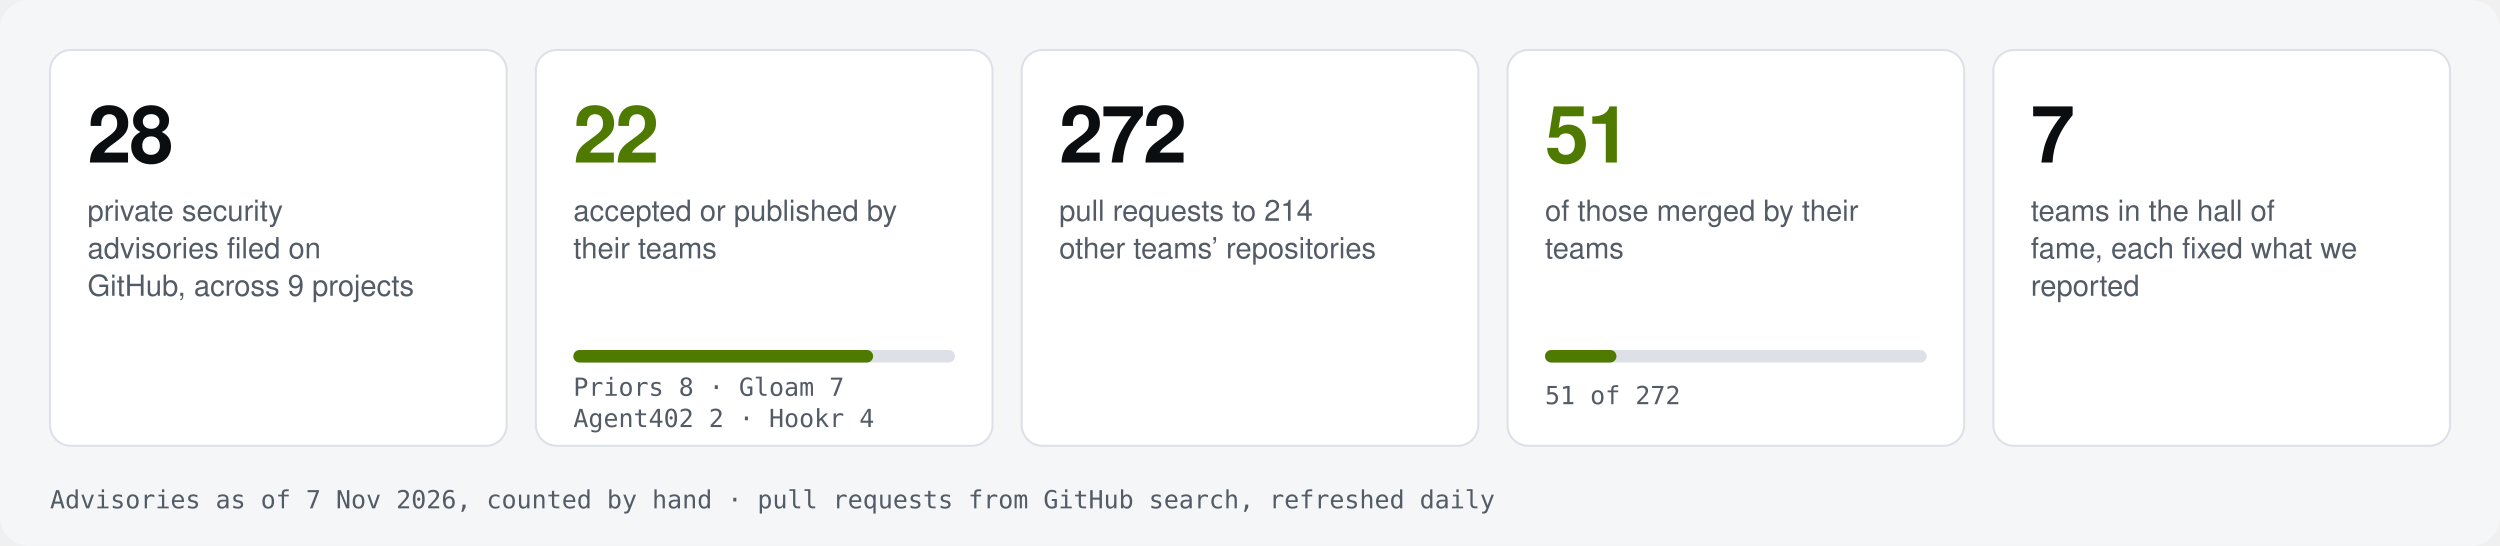
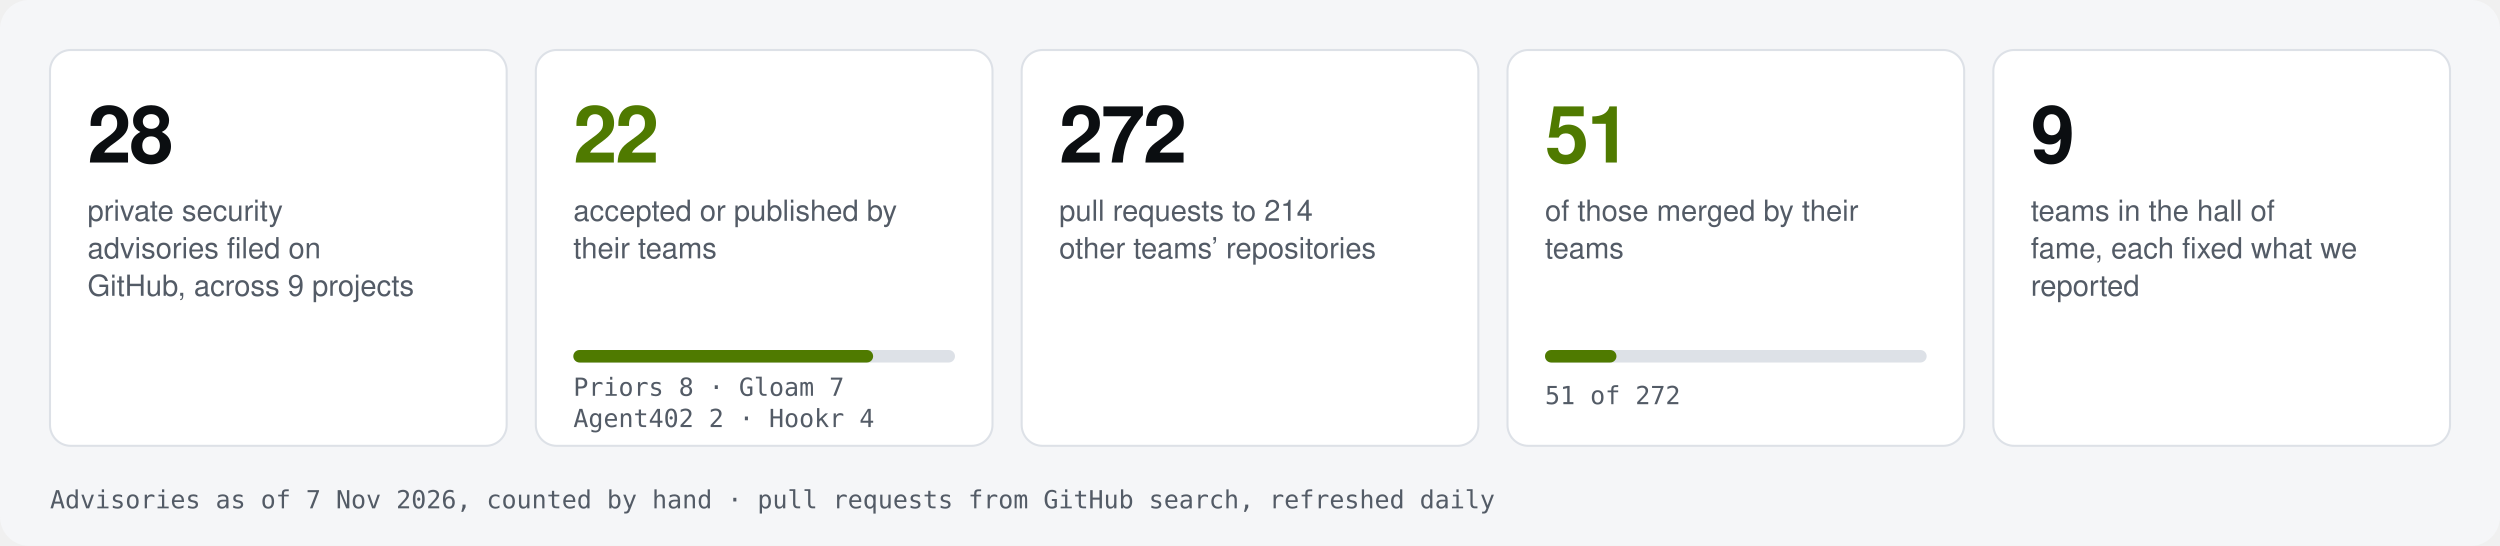
- <svg xmlns="http://www.w3.org/2000/svg" width="1200" height="262" viewBox="0 0 1200 262" role="img" aria-label="28 private security advisories filed on GitHub across 9 projects, 22 accepted or published; 272 pull requests to 214 other teams' repositories, 51 merged; 7 teams in the hall of fame">
+ <svg xmlns="http://www.w3.org/2000/svg" width="1200" height="262" viewBox="0 0 1200 262" role="img" aria-label="28 private security advisories filed on GitHub across 9 projects, 22 accepted or published; 272 pull requests to 214 other teams' repositories, 51 merged; 9 teams in the hall of fame">
  <style>.g{transform-box:fill-box;transform-origin:left;animation:grow 1.2s ease-out both}@keyframes grow{from{transform:scaleX(0)}}@media (prefers-reduced-motion: reduce){*{animation:none!important}}</style>
  <rect width="1200" height="262" rx="14" fill="#F5F6F8" />
  <g>
    <rect x="24.0" y="24" width="219.2" height="190" rx="10" fill="#FFFFFF" stroke="#DDE1E7" />
    <text x="42.0" y="78" font-family="-apple-system,BlinkMacSystemFont,'Segoe UI',Helvetica,Arial,sans-serif" font-size="38" font-weight="700" letter-spacing="-1" fill="#0B0E11">28</text>
    <text x="42.0" y="106" text-anchor="start" font-family="-apple-system,BlinkMacSystemFont,'Segoe UI',Helvetica,Arial,sans-serif" font-size="14" font-weight="400" fill="#535B66">private security</text>
    <text x="42.0" y="124" text-anchor="start" font-family="-apple-system,BlinkMacSystemFont,'Segoe UI',Helvetica,Arial,sans-serif" font-size="14" font-weight="400" fill="#535B66">advisories filed on</text>
    <text x="42.0" y="142" text-anchor="start" font-family="-apple-system,BlinkMacSystemFont,'Segoe UI',Helvetica,Arial,sans-serif" font-size="14" font-weight="400" fill="#535B66">GitHub, across 9 projects</text>
  </g>
  <g>
    <rect x="257.2" y="24" width="219.2" height="190" rx="10" fill="#FFFFFF" stroke="#DDE1E7" />
    <text x="275.2" y="78" font-family="-apple-system,BlinkMacSystemFont,'Segoe UI',Helvetica,Arial,sans-serif" font-size="38" font-weight="700" letter-spacing="-1" fill="#4F7A00">22</text>
    <text x="275.2" y="106" text-anchor="start" font-family="-apple-system,BlinkMacSystemFont,'Segoe UI',Helvetica,Arial,sans-serif" font-size="14" font-weight="400" fill="#535B66">accepted or published by</text>
    <text x="275.2" y="124" text-anchor="start" font-family="-apple-system,BlinkMacSystemFont,'Segoe UI',Helvetica,Arial,sans-serif" font-size="14" font-weight="400" fill="#535B66">their teams</text>
    <rect x="275.2" y="168" width="183.2" height="6" rx="3" fill="#DDE1E7" />
    <rect class="g" style="animation-delay:0.35s" x="275.2" y="168" width="143.9" height="6" rx="3" fill="#4F7A00" />
    <text x="275.2" y="190" font-family="ui-monospace,SFMono-Regular,'SF Mono',Menlo,Consolas,monospace" font-size="12" fill="#535B66">Priors 8 · Gloam 7</text>
    <text x="275.2" y="205" font-family="ui-monospace,SFMono-Regular,'SF Mono',Menlo,Consolas,monospace" font-size="12" fill="#535B66">Agent402 2 · Hookr 4</text>
  </g>
  <g>
    <rect x="490.4" y="24" width="219.2" height="190" rx="10" fill="#FFFFFF" stroke="#DDE1E7" />
    <text x="508.4" y="78" font-family="-apple-system,BlinkMacSystemFont,'Segoe UI',Helvetica,Arial,sans-serif" font-size="38" font-weight="700" letter-spacing="-1" fill="#0B0E11">272</text>
    <text x="508.4" y="106" text-anchor="start" font-family="-apple-system,BlinkMacSystemFont,'Segoe UI',Helvetica,Arial,sans-serif" font-size="14" font-weight="400" fill="#535B66">pull requests to 214</text>
    <text x="508.4" y="124" text-anchor="start" font-family="-apple-system,BlinkMacSystemFont,'Segoe UI',Helvetica,Arial,sans-serif" font-size="14" font-weight="400" fill="#535B66">other teams’ repositories</text>
  </g>
  <g>
    <rect x="723.6" y="24" width="219.2" height="190" rx="10" fill="#FFFFFF" stroke="#DDE1E7" />
    <text x="741.6" y="78" font-family="-apple-system,BlinkMacSystemFont,'Segoe UI',Helvetica,Arial,sans-serif" font-size="38" font-weight="700" letter-spacing="-1" fill="#4F7A00">51</text>
    <text x="741.6" y="106" text-anchor="start" font-family="-apple-system,BlinkMacSystemFont,'Segoe UI',Helvetica,Arial,sans-serif" font-size="14" font-weight="400" fill="#535B66">of those merged by their</text>
    <text x="741.6" y="124" text-anchor="start" font-family="-apple-system,BlinkMacSystemFont,'Segoe UI',Helvetica,Arial,sans-serif" font-size="14" font-weight="400" fill="#535B66">teams</text>
    <rect x="741.6" y="168" width="183.2" height="6" rx="3" fill="#DDE1E7" />
    <rect class="g" style="animation-delay:0.65s" x="741.6" y="168" width="34.3" height="6" rx="3" fill="#4F7A00" />
    <text x="741.6" y="194" font-family="ui-monospace,SFMono-Regular,'SF Mono',Menlo,Consolas,monospace" font-size="12" fill="#535B66">51 of 272</text>
  </g>
  <g>
    <rect x="956.8" y="24" width="219.2" height="190" rx="10" fill="#FFFFFF" stroke="#DDE1E7" />
-     <text x="974.8" y="78" font-family="-apple-system,BlinkMacSystemFont,'Segoe UI',Helvetica,Arial,sans-serif" font-size="38" font-weight="700" letter-spacing="-1" fill="#0B0E11">7</text>
+     <text x="974.8" y="78" font-family="-apple-system,BlinkMacSystemFont,'Segoe UI',Helvetica,Arial,sans-serif" font-size="38" font-weight="700" letter-spacing="-1" fill="#0B0E11">9</text>
    <text x="974.8" y="106" text-anchor="start" font-family="-apple-system,BlinkMacSystemFont,'Segoe UI',Helvetica,Arial,sans-serif" font-size="14" font-weight="400" fill="#535B66">teams in the hall of</text>
    <text x="974.8" y="124" text-anchor="start" font-family="-apple-system,BlinkMacSystemFont,'Segoe UI',Helvetica,Arial,sans-serif" font-size="14" font-weight="400" fill="#535B66">fame, each fixed what we</text>
    <text x="974.8" y="142" text-anchor="start" font-family="-apple-system,BlinkMacSystemFont,'Segoe UI',Helvetica,Arial,sans-serif" font-size="14" font-weight="400" fill="#535B66">reported</text>
  </g>
  <text x="24" y="244" font-family="ui-monospace,SFMono-Regular,'SF Mono',Menlo,Consolas,monospace" font-size="12" fill="#535B66">Advisories as of 7 Nov 2026, counted by hand · pull requests from GitHub search, refreshed daily</text>
</svg>
